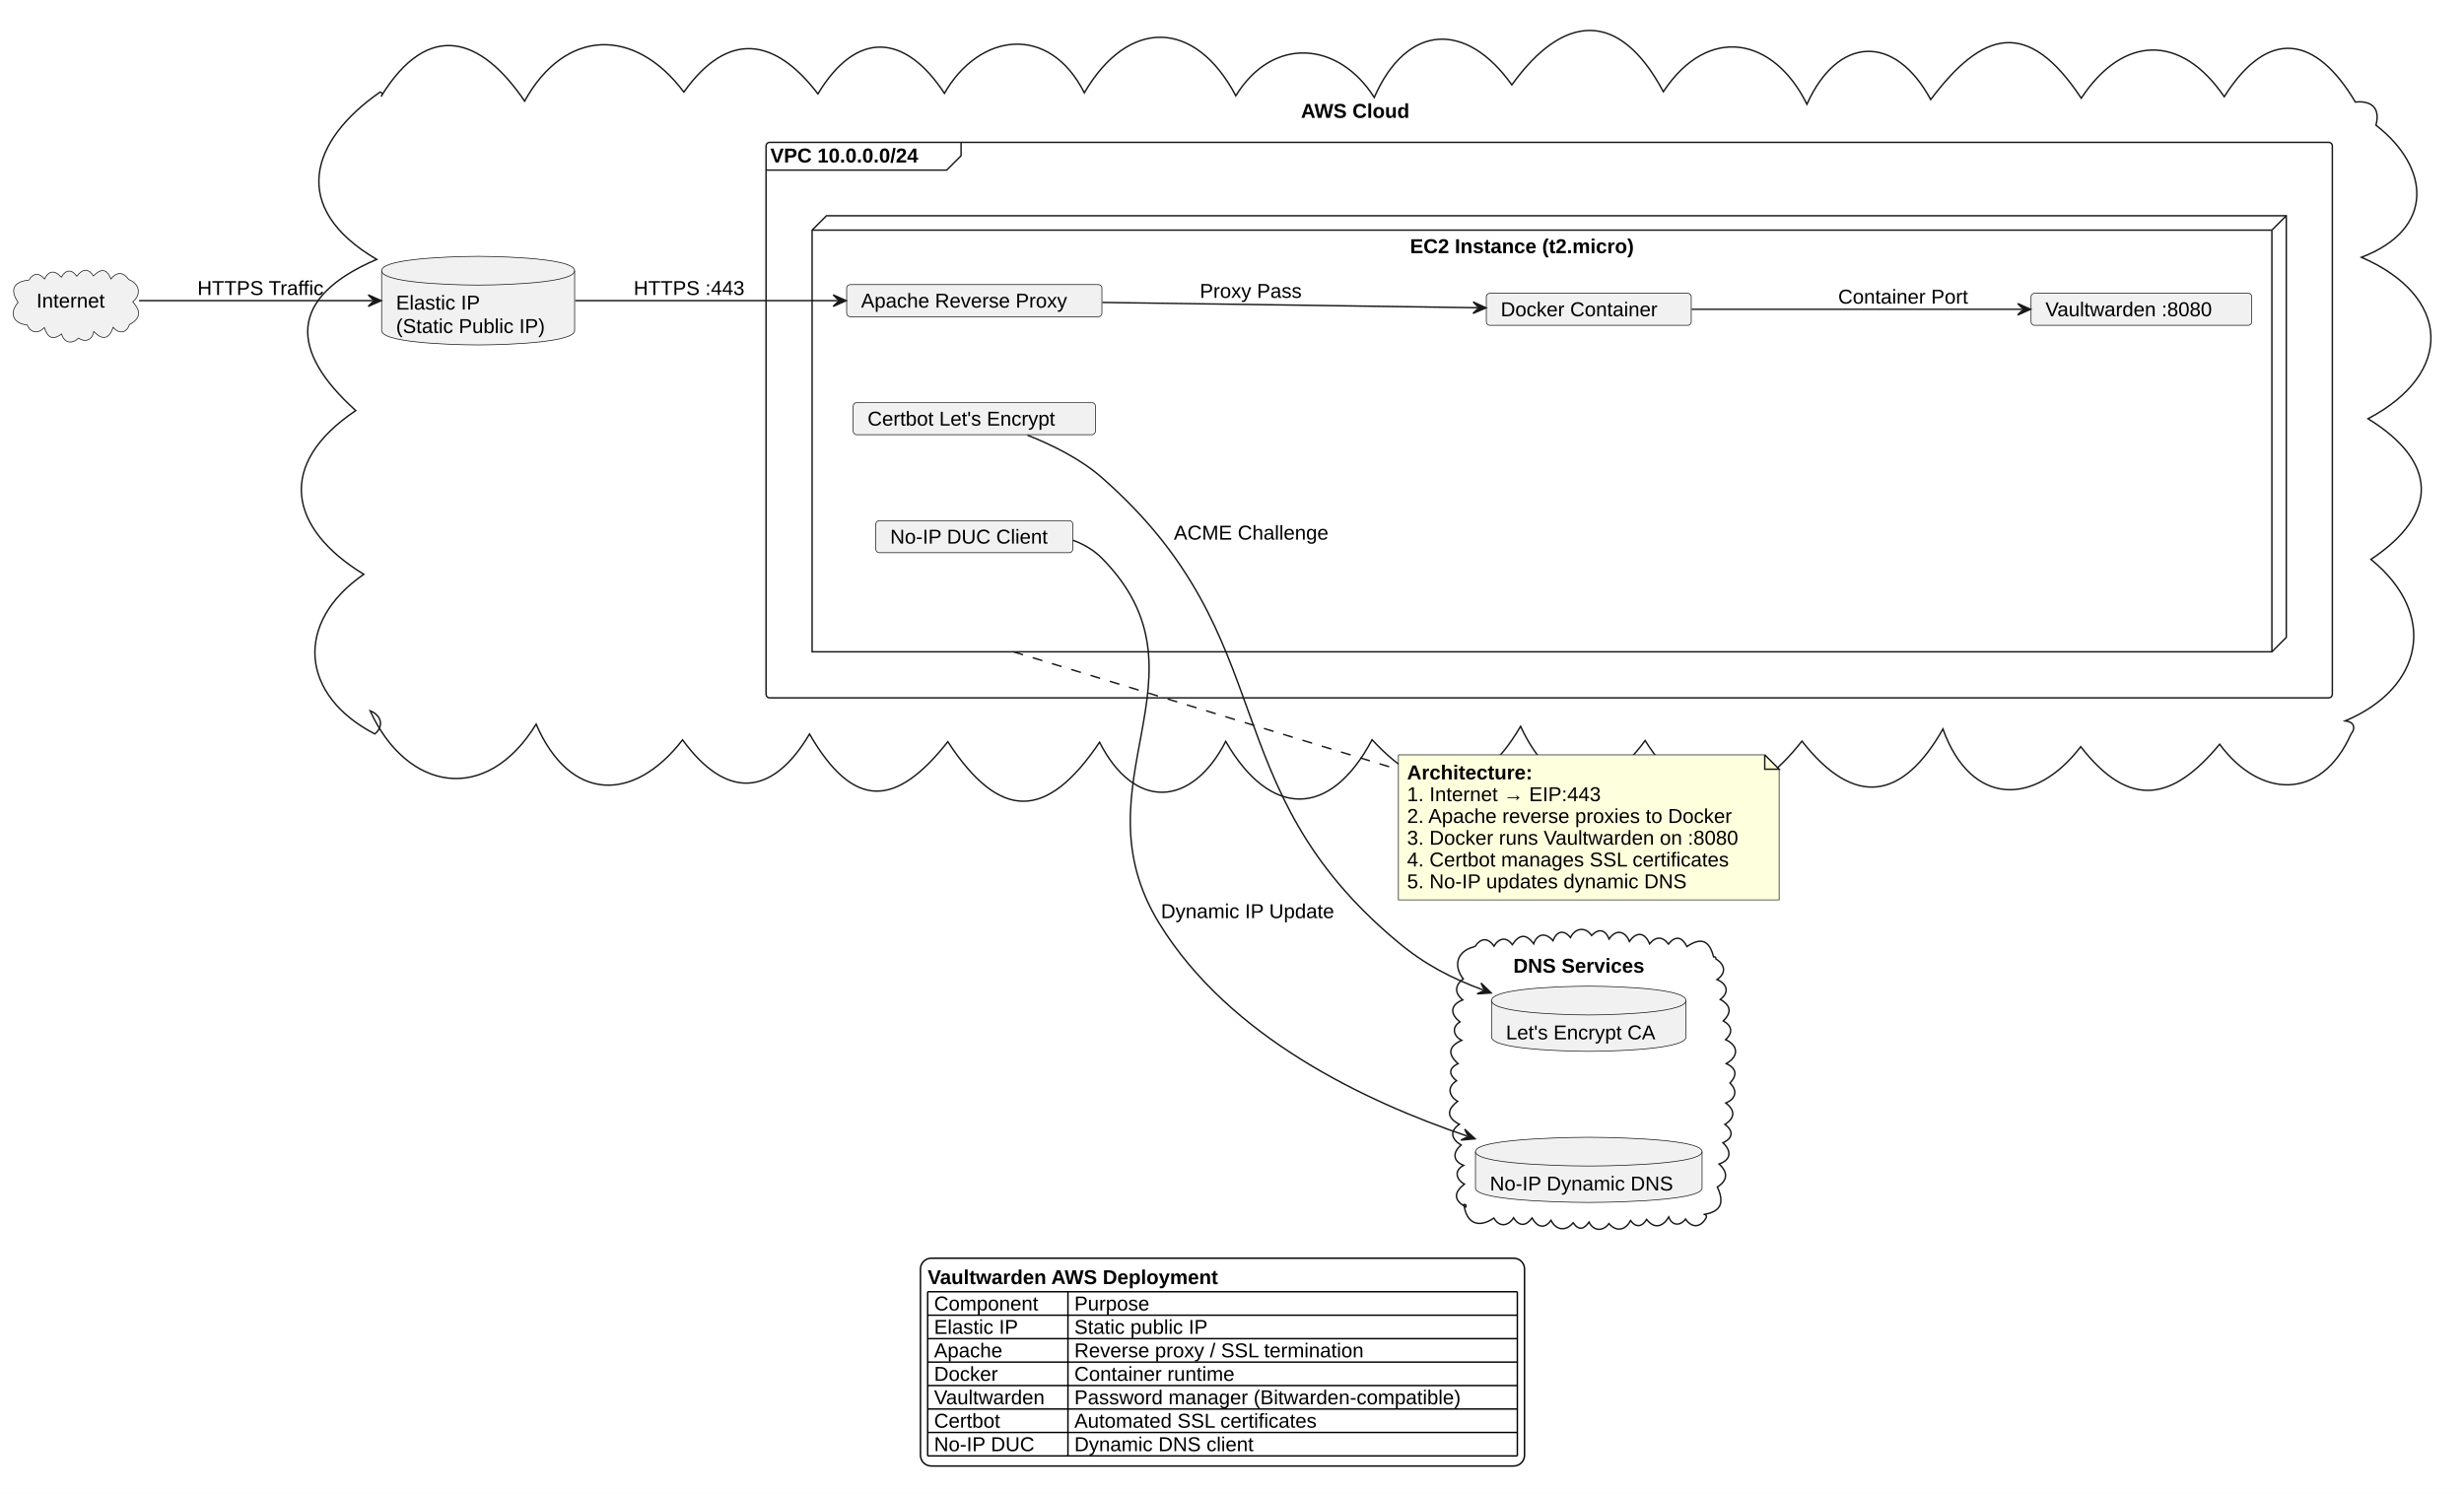
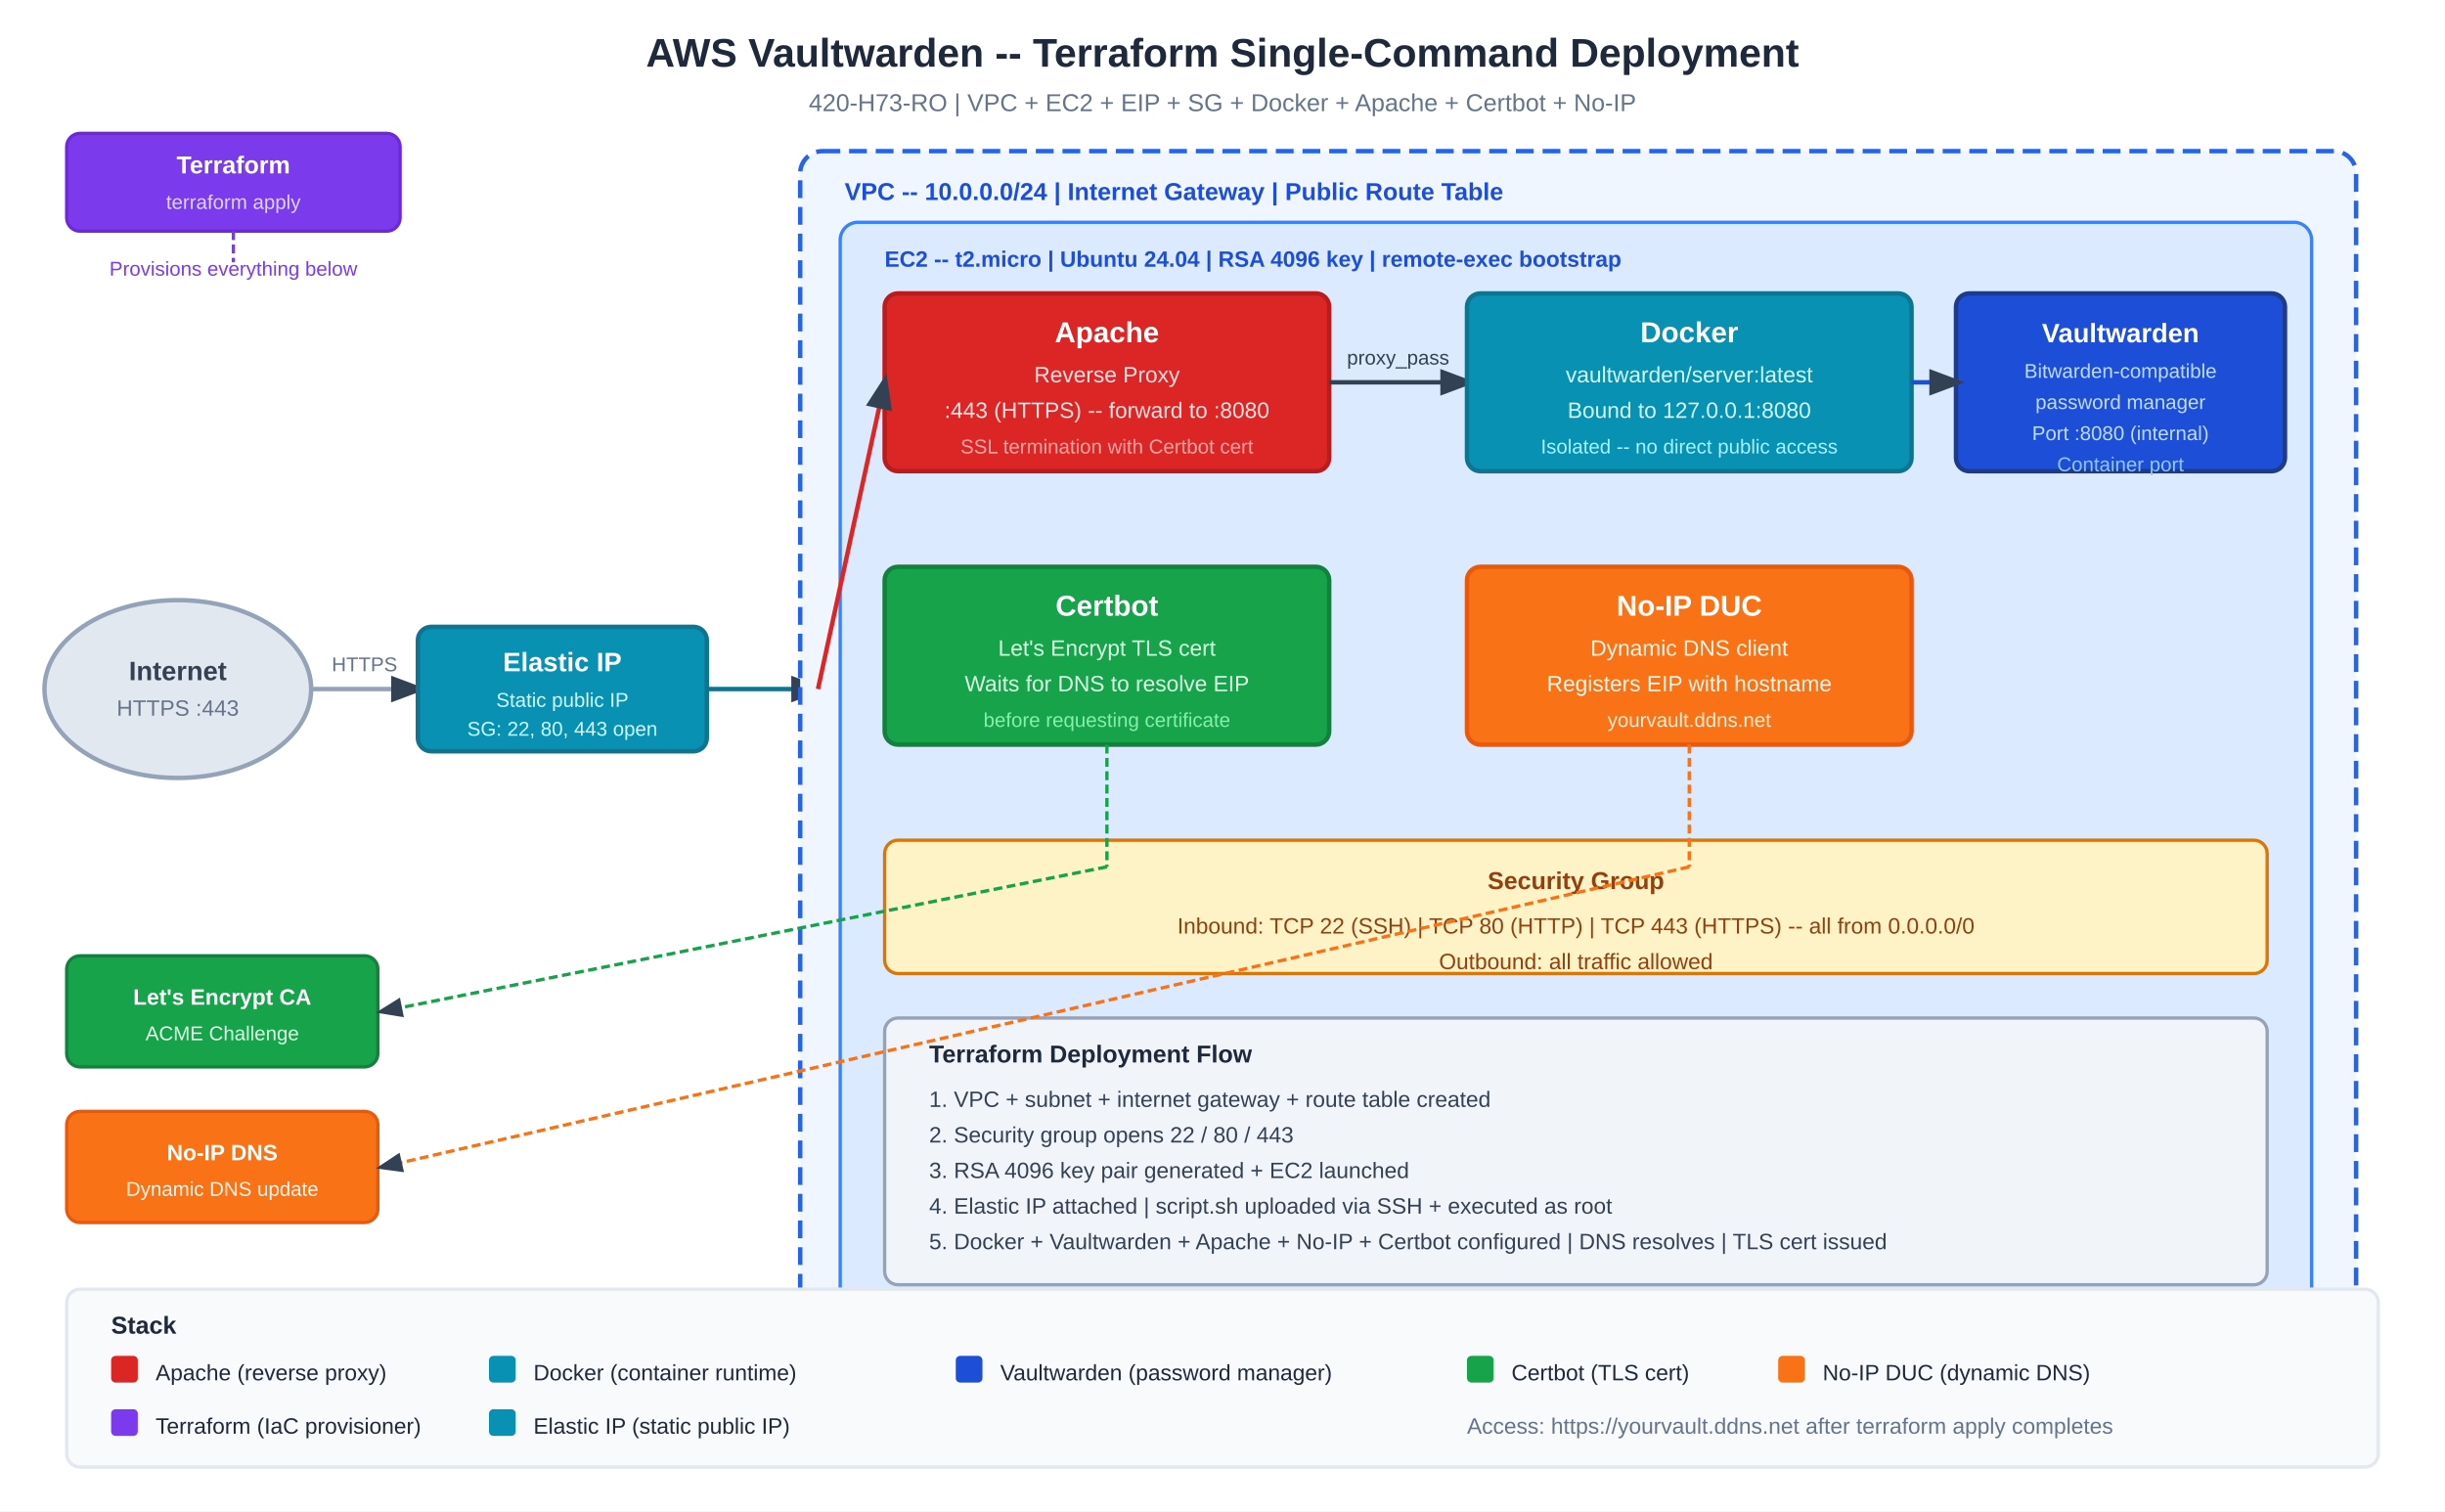
- <svg xmlns="http://www.w3.org/2000/svg" contentStyleType="text/css" data-diagram-type="DESCRIPTION" height="1038px" preserveAspectRatio="none" style="width:1712px;height:1038px;background:#FFFFFF;" version="1.1" viewBox="0 0 1712 1038" width="1712px" zoomAndPan="magnify">
-   <rect x="0.0" y="0.0" width="1712.0" height="1038.0" fill="white" />
-   <defs />
-   <g>
-     <g class="cluster" data-qualified-name="AWS" data-source-line="11" id="ent0003">
-       <path d="M264.767,67.028 C297.901,13.236 334.545,26.052 364.498,70.266 C392.824,19.287 441.363,18.903 475.146,63.98 C505.963,20.837 538.598,26.335 568.299,65.247 C595.201,20.639 628.907,23.294 656.189,64.859 C680.358,22.787 728.886,16.045 753.402,64.487 C783.833,12.425 830.288,12.968 858.649,66.549 C884.364,24.796 930.101,28.66 954.831,67.721 C977.577,15.962 1018.929,14.637 1050.444,58.999 C1086.001,9.508 1124.949,6 1155.699,63.719 C1186.886,16.648 1232.453,25.785 1255.467,72.421 C1276.878,24.827 1316.552,23.182 1341.472,69.198 C1377.603,21.095 1408.995,12.297 1446.07,68.248 C1475.113,24.22 1515.454,23.336 1545.419,67.205 C1576.316,18.421 1609.471,25.368 1636.526,70.916 C1647.859,69.742 1654.015,75.246 1650.818,86.99 C1688.602,116.275 1692.037,159.268 1640.758,178.793 C1702.779,205.626 1705.802,259.123 1645.342,290.961 C1693.6,320.795 1695.053,356.912 1647.336,388.704 C1694.677,427.284 1683.188,478.365 1629.526,500.916 C1635.447,501.635 1637.113,505.587 1633.402,510.288 C1612.367,557.384 1569.599,554.357 1542.222,517.148 C1509.672,556.394 1479.718,562.645 1445.705,518.848 C1413.967,560.487 1369.424,560.694 1349.964,506.573 C1321.888,556.084 1288.333,561.418 1252.01,514.993 C1216.529,559.961 1178.157,570.371 1143.036,514.603 C1111.249,558.322 1078.026,551.116 1056.522,504.73 C1026.305,556.293 991.951,555.698 953.334,514.026 C924.036,569.316 882.17,568.289 851.641,515.18 C828.085,560.988 788.164,563.439 763.987,515.762 C727.328,570.161 694.829,570.832 658.546,515.401 C622.425,561.212 593.095,562.933 562.452,510.068 C536.217,554.288 504.409,555.434 474.249,514.115 C440.298,558.056 395.935,557.46 372.511,503.208 C337.931,559.624 282.688,549.822 257.156,493.916 C264.599,496.77 267.199,504.249 260.455,510.011 C208.755,483.346 204.026,432.712 252.757,399.078 C200.498,367.16 191.673,322.53 247.17,285.319 C201.126,243.765 199.772,206.829 261.74,180.254 C200.494,144.278 215.686,97.613 264.156,63.916 C265.851,64.71 266.159,65.629 264.767,67.028" fill="none" style="stroke:#181818;stroke-width:1;" />
-       <text fill="#000000" font-family="Arial" font-size="14" font-weight="bold" lengthAdjust="spacing" textLength="85.914" x="903.884" y="81.911">AWS Cloud</text>
-     </g>
-     <g class="cluster" data-qualified-name="AWS.VPC" data-source-line="14" id="ent0005">
-       <rect fill="none" height="386" rx="2.5" ry="2.5" style="stroke:#181818;stroke-width:1;" width="1088.27" x="532.256" y="98.916" />
-       <path d="M667.757,98.916 L667.757,108.213 L657.757,118.213 L532.256,118.213" fill="none" style="stroke:#181818;stroke-width:1;" />
-       <text fill="#000000" font-family="Arial" font-size="14" font-weight="bold" lengthAdjust="spacing" textLength="125.501" x="535.256" y="112.911">VPC 10.0.0.0/24</text>
-     </g>
-     <g class="cluster" data-qualified-name="AWS.VPC.EC2" data-source-line="15" id="ent0006">
-       <polygon fill="none" points="564.256,159.916,574.256,149.916,1588.526,149.916,1588.526,442.916,1578.526,452.916,564.256,452.916,564.256,159.916" style="stroke:#181818;stroke-width:1;" />
-       <line style="stroke:#181818;stroke-width:1;" x1="1578.526" x2="1588.526" y1="159.916" y2="149.916" />
-       <line style="stroke:#181818;stroke-width:1;" x1="564.256" x2="1578.526" y1="159.916" y2="159.916" />
-       <line style="stroke:#181818;stroke-width:1;" x1="1578.526" x2="1578.526" y1="159.916" y2="452.916" />
-       <text fill="#000000" font-family="Arial" font-size="14" font-weight="bold" lengthAdjust="spacing" textLength="185.493" x="979.645" y="175.911">EC2 Instance (t2.micro)</text>
-     </g>
-     <g class="cluster" data-qualified-name="DNS" data-source-line="30" id="ent0015">
-       <path d="M1024.695,657.944 C1028.602,651.911 1033.635,651.097 1038.014,657.436 C1041.304,651.939 1046.563,650.561 1050.748,656.433 C1055.552,649.309 1060.179,648.458 1065.581,655.822 C1068.238,648.429 1074.233,647.973 1078.995,653.663 C1081.585,647.149 1086.358,645.589 1091.158,651.5 C1094.273,644.958 1101.422,643.598 1105.826,650.044 C1110.891,644.921 1115.298,645.972 1118.037,652.486 C1122.631,645.491 1129.308,646.824 1132.1,654.244 C1137.03,647.127 1142.925,647.822 1146.137,655.837 C1150.425,650.613 1155.146,650.543 1159.283,656.022 C1164.308,649.667 1168.83,651.246 1172.11,657.762 C1182.031,650.94 1187.706,653.602 1190.616,664.916 C1191.768,664.688 1192.275,665.187 1192.217,666.329 C1198.541,670.295 1199.719,676.056 1192.982,680.716 C1199.855,683.559 1201.957,689.417 1195.257,694.5 C1202.515,698.473 1203.442,703.557 1197.328,709.389 C1203.418,712.793 1204.287,717.561 1198.962,722.398 C1208.159,726.723 1207.987,734.204 1199.442,739.041 C1206.549,742.484 1207.209,746.892 1201.997,752.648 C1207.64,757.949 1205.806,763.76 1199.093,766.463 C1205.708,771.427 1205.565,776.935 1198.47,781.325 C1204.711,785.975 1204.022,790.841 1197.135,794.122 C1203.123,799.749 1202.936,805.896 1194.429,808.862 C1200.655,814.468 1200.576,820.244 1193.218,824.819 C1198.158,835.432 1196.14,842.083 1183.616,843.916 C1185.266,843.696 1185.978,844.816 1185.403,846.279 C1181.694,853.054 1175.562,853.63 1171.102,847.086 C1167.431,852.101 1161.712,851.898 1159.451,845.629 C1155.495,852.419 1149.588,854.387 1144.081,847.354 C1141.061,852.519 1136.67,853.316 1132.908,848.157 C1129.556,854.851 1123.012,856.316 1117.898,850.225 C1113.926,855.833 1107.167,855.594 1104.061,849.226 C1100.463,854.261 1097.089,855.332 1093.019,849.715 C1087.984,855.798 1081.182,855.02 1077.636,847.971 C1072.838,854.712 1067.768,852.271 1064.478,846.397 C1060.235,852.069 1055.721,852.477 1051.601,846.264 C1047.947,852.066 1041.756,853.033 1037.956,846.425 C1027.108,853.828 1018.683,849.914 1017.166,836.916 C1018.428,836.865 1019.012,837.523 1018.448,838.749 C1009.812,834 1010.096,828.541 1017.486,822.824 C1011.814,819.68 1009.999,813.475 1016.922,809.785 C1009.015,806.745 1009.481,800.396 1015.208,795.697 C1008.722,791.8 1006.737,786.293 1013.985,781.234 C1005.081,776.663 1005.119,771.09 1012.808,765.294 C1006.687,761.772 1005.209,755.297 1011.985,751.031 C1006.561,746.66 1006.385,742.37 1013.058,739.084 C1005.52,732.351 1006.506,727.031 1015.597,722.909 C1010.015,720.129 1008.225,713.928 1014.423,710.07 C1007.291,704.712 1007.577,698.189 1016.329,694.815 C1010.528,690.153 1010.688,684.641 1016.691,680.273 C1009.496,670.86 1012.361,660.977 1024.166,657.916 C1024.322,657.677 1024.564,657.706 1024.695,657.944" fill="none" style="stroke:#181818;stroke-width:1;" />
-       <text fill="#000000" font-family="Arial" font-size="14" font-weight="bold" lengthAdjust="spacing" textLength="104.829" x="1051.477" y="675.911">DNS Services</text>
-     </g>
-     <g class="entity" data-qualified-name="AWS.EIP" data-source-line="12" id="ent0004">
-       <path d="M265.156,188.116 C265.156,178.116 332.209,178.116 332.209,178.116 C332.209,178.116 399.262,178.116 399.262,188.116 L399.262,229.709 C399.262,239.709 332.209,239.709 332.209,239.709 C332.209,239.709 265.156,239.709 265.156,229.709 L265.156,188.116" fill="#F1F1F1" style="stroke:#181818;stroke-width:0.5;" />
-       <path d="M265.156,188.116 C265.156,198.116 332.209,198.116 332.209,198.116 C332.209,198.116 399.262,198.116 399.262,188.116" fill="none" style="stroke:#181818;stroke-width:0.5;" />
-       <text fill="#000000" font-family="Arial" font-size="14" lengthAdjust="spacing" textLength="62.706" x="275.156" y="215.111">Elastic IP</text>
-       <text fill="#000000" font-family="Arial" font-size="14" lengthAdjust="spacing" textLength="114.106" x="275.156" y="231.408">(Static Public IP)</text>
-     </g>
-     <g class="entity" data-qualified-name="AWS.VPC.EC2.Apache" data-source-line="16" id="ent0007">
-       <rect fill="#F1F1F1" height="22.297" rx="2.5" ry="2.5" style="stroke:#181818;stroke-width:0.5;" width="177.363" x="588.256" y="197.766" />
-       <text fill="#000000" font-family="Arial" font-size="14" lengthAdjust="spacing" textLength="157.363" x="598.256" y="213.761">Apache Reverse Proxy</text>
-     </g>
-     <g class="entity" data-qualified-name="AWS.VPC.EC2.Docker" data-source-line="17" id="ent0008">
-       <rect fill="#F1F1F1" height="22.297" rx="2.5" ry="2.5" style="stroke:#181818;stroke-width:0.5;" width="142.384" x="1032.696" y="203.766" />
-       <text fill="#000000" font-family="Arial" font-size="14" lengthAdjust="spacing" textLength="122.384" x="1042.696" y="219.761">Docker Container</text>
-     </g>
-     <g class="entity" data-qualified-name="AWS.VPC.EC2.Vault" data-source-line="18" id="ent0009">
-       <rect fill="#F1F1F1" height="22.297" rx="2.5" ry="2.5" style="stroke:#181818;stroke-width:0.5;" width="153.362" x="1411.166" y="203.766" />
-       <text fill="#000000" font-family="Arial" font-size="14" lengthAdjust="spacing" textLength="133.362" x="1421.166" y="219.761">Vaultwarden :8080</text>
-     </g>
-     <g class="entity" data-qualified-name="AWS.VPC.EC2.Certbot" data-source-line="19" id="ent0010">
-       <rect fill="#F1F1F1" height="22.297" rx="2.5" ry="2.5" style="stroke:#181818;stroke-width:0.5;" width="168.353" x="592.766" y="279.766" />
-       <text fill="#000000" font-family="Arial" font-size="14" lengthAdjust="spacing" textLength="148.353" x="602.766" y="295.761">Certbot Let's Encrypt</text>
-     </g>
-     <g class="entity" data-qualified-name="AWS.VPC.EC2.NoIP" data-source-line="20" id="ent0011">
-       <rect fill="#F1F1F1" height="22.297" rx="2.5" ry="2.5" style="stroke:#181818;stroke-width:0.5;" width="136.894" x="608.496" y="361.766" />
-       <text fill="#000000" font-family="Arial" font-size="14" lengthAdjust="spacing" textLength="116.894" x="618.496" y="377.761">No-IP DUC Client</text>
-     </g>
-     <g class="entity" data-qualified-name="DNS.NoIP_DNS" data-source-line="31" id="ent0016">
-       <path d="M1025.166,800.266 C1025.166,790.266 1103.888,790.266 1103.888,790.266 C1103.888,790.266 1182.61,790.266 1182.61,800.266 L1182.61,825.563 C1182.61,835.563 1103.888,835.563 1103.888,835.563 C1103.888,835.563 1025.166,835.563 1025.166,825.563 L1025.166,800.266" fill="#F1F1F1" style="stroke:#181818;stroke-width:0.5;" />
-       <path d="M1025.166,800.266 C1025.166,810.266 1103.888,810.266 1103.888,810.266 C1103.888,810.266 1182.61,810.266 1182.61,800.266" fill="none" style="stroke:#181818;stroke-width:0.5;" />
-       <text fill="#000000" font-family="Arial" font-size="14" lengthAdjust="spacing" textLength="137.443" x="1035.166" y="827.261">No-IP Dynamic DNS</text>
-     </g>
-     <g class="entity" data-qualified-name="DNS.LE_CA" data-source-line="32" id="ent0017">
-       <path d="M1036.326,695.266 C1036.326,685.266 1103.892,685.266 1103.892,685.266 C1103.892,685.266 1171.457,685.266 1171.457,695.266 L1171.457,720.563 C1171.457,730.563 1103.892,730.563 1103.892,730.563 C1103.892,730.563 1036.326,730.563 1036.326,720.563 L1036.326,695.266" fill="#F1F1F1" style="stroke:#181818;stroke-width:0.5;" />
-       <path d="M1036.326,695.266 C1036.326,705.266 1103.892,705.266 1103.892,705.266 C1103.892,705.266 1171.457,705.266 1171.457,695.266" fill="none" style="stroke:#181818;stroke-width:0.5;" />
-       <text fill="#000000" font-family="Arial" font-size="14" lengthAdjust="spacing" textLength="115.131" x="1046.326" y="722.261">Let's Encrypt CA</text>
-     </g>
-     <g class="entity" data-qualified-name="Internet" data-source-line="9" id="ent0002">
-       <path d="M20.088,194.646 C23.184,189.612 27.112,189.347 30.92,193.837 C34.028,187.665 38.372,187.766 42.614,192.637 C45.53,187.314 49.797,186.836 53.377,191.952 C57.126,187.027 60.983,185.927 64.97,191.693 C70.013,186.429 74.245,186.578 77.087,193.824 C81.144,188.657 85.802,188.931 89.489,194.263 C96.827,197.102 98.564,204.458 92.249,209.734 C98.054,216.135 97.899,221.219 89.903,225.577 C87.949,231.738 82.415,232.146 78.666,227.432 C75.727,235.705 71.259,236.747 65.135,230.373 C64.203,236.089 59.51,238.272 54.622,235 C50.024,239.198 44.74,238.658 42.778,232.098 C36.258,236.934 33.033,234.299 30.826,227.621 C26.618,232.077 21.551,231.608 18.879,225.828 C9.221,224.855 6,217.632 12.596,210.147 C6.479,201.164 9.572,195.589 20.088,194.646" fill="#F1F1F1" style="stroke:#181818;stroke-width:0.5;" />
-       <text fill="#000000" font-family="Arial" font-size="14" lengthAdjust="spacing" textLength="55.836" x="25.316" y="213.761">Internet</text>
-     </g>
-     <g class="entity" data-qualified-name="GMN21" data-source-line="40" id="ent0022">
-       <path d="M971.616,524.516 L971.616,625.313 L1236.157,625.313 L1236.157,534.516 L1226.157,524.516 L971.616,524.516" fill="#FEFFDD" style="stroke:#181818;stroke-width:0.5;" />
-       <path d="M1226.157,524.516 L1226.157,534.516 L1236.157,534.516 L1226.157,524.516" fill="#FEFFDD" style="stroke:#181818;stroke-width:1;" />
-       <text fill="#000000" font-family="Arial" font-size="14" font-weight="bold" lengthAdjust="spacing" textLength="96.522" x="977.616" y="541.583">Architecture:</text>
-       <text fill="#000000" font-family="Arial" font-size="14" lengthAdjust="spacing" textLength="136.621" x="977.616" y="556.715">1. Internet → EIP:443</text>
-       <text fill="#000000" font-family="Arial" font-size="14" lengthAdjust="spacing" textLength="237.371" x="977.616" y="571.848">2. Apache reverse proxies to Docker</text>
-       <text fill="#000000" font-family="Arial" font-size="14" lengthAdjust="spacing" textLength="243.541" x="977.616" y="586.981">3. Docker runs Vaultwarden on :8080</text>
-       <text fill="#000000" font-family="Arial" font-size="14" lengthAdjust="spacing" textLength="233.727" x="977.616" y="602.114">4. Certbot manages SSL certificates</text>
-       <text fill="#000000" font-family="Arial" font-size="14" lengthAdjust="spacing" textLength="199.113" x="977.616" y="617.247">5. No-IP updates dynamic DNS</text>
-     </g>
-     <g class="link" data-entity-1="ent0007" data-entity-2="ent0008" data-link-type="dependency" data-source-line="22" id="lnk12">
-       <path d="M765.986,210.156 C844.996,211.276 953.447,212.8 1026.517,213.84" fill="none" id="Apache-to-Docker" style="stroke:#181818;stroke-width:1;" />
-       <polygon fill="#181818" points="1032.516,213.926,1023.574,209.798,1027.517,213.855,1023.46,217.797,1032.516,213.926" style="stroke:#181818;stroke-width:1;" />
-       <text fill="#000000" font-family="Arial" font-size="14" lengthAdjust="spacing" textLength="70.008" x="833.616" y="206.983">Proxy Pass</text>
-     </g>
-     <g class="link" data-entity-1="ent0008" data-entity-2="ent0009" data-link-type="dependency" data-source-line="23" id="lnk13">
-       <path d="M1175.396,214.916 C1242.216,214.916 1336.296,214.916 1404.866,214.916" fill="none" id="Docker-to-Vault" style="stroke:#181818;stroke-width:1;" />
-       <polygon fill="#181818" points="1410.866,214.916,1401.866,210.916,1405.866,214.916,1401.866,218.916,1410.866,214.916" style="stroke:#181818;stroke-width:1;" />
-       <text fill="#000000" font-family="Arial" font-size="14" lengthAdjust="spacing" textLength="93.894" x="1277.166" y="210.983">Container Port</text>
-     </g>
-     <g class="link" data-entity-1="ent0004" data-entity-2="ent0007" data-link-type="dependency" data-source-line="27" id="lnk14">
-       <path d="M399.696,208.916 C453.326,208.916 523.226,208.916 581.896,208.916" fill="none" id="EIP-to-Apache" style="stroke:#181818;stroke-width:1;" />
-       <polygon fill="#181818" points="587.896,208.916,578.896,204.916,582.896,208.916,578.896,212.916,587.896,208.916" style="stroke:#181818;stroke-width:1;" />
-       <text fill="#000000" font-family="Arial" font-size="14" lengthAdjust="spacing" textLength="75.074" x="440.256" y="204.983">HTTPS :443</text>
-     </g>
-     <g class="link" data-entity-1="ent0002" data-entity-2="ent0004" data-link-type="dependency" data-source-line="35" id="lnk18">
-       <path d="M96.606,208.916 C141.386,208.916 206.616,208.916 258.856,208.916" fill="none" id="Internet-to-EIP" style="stroke:#181818;stroke-width:1;" />
-       <polygon fill="#181818" points="264.856,208.916,255.856,204.916,259.856,208.916,255.856,212.916,264.856,208.916" style="stroke:#181818;stroke-width:1;" />
-       <text fill="#000000" font-family="Arial" font-size="14" lengthAdjust="spacing" textLength="87.045" x="137.156" y="204.983">HTTPS Traffic</text>
-     </g>
-     <g class="link" data-entity-1="ent0010" data-entity-2="ent0017" data-link-type="dependency" data-source-line="36" id="lnk19">
-       <path d="M713.916,302.416 C730.926,309.106 750.716,318.836 765.616,331.916 C893.606,444.216 840.676,546.086 971.616,654.916 C990.236,670.386 1008.338,679.726 1030.478,687.906" fill="none" id="Certbot-to-LE_CA" style="stroke:#181818;stroke-width:1;" />
-       <polygon fill="#181818" points="1036.106,689.986,1029.05,683.115,1031.416,688.253,1026.278,690.619,1036.106,689.986" style="stroke:#181818;stroke-width:1;" />
-       <text fill="#000000" font-family="Arial" font-size="14" lengthAdjust="spacing" textLength="106.526" x="815.616" y="374.983">ACME Challenge</text>
-     </g>
-     <g class="link" data-entity-1="ent0011" data-entity-2="ent0016" data-link-type="dependency" data-source-line="37" id="lnk20">
-       <path d="M745.496,375.426 C753.016,378.186 759.976,382.196 765.616,387.916 C845.896,469.256 745.646,544.636 805.616,641.916 C854.446,721.106 948.736,765.392 1019.226,789.392" fill="none" id="NoIP-to-NoIP_DNS" style="stroke:#181818;stroke-width:1;" />
-       <polygon fill="#181818" points="1024.906,791.326,1017.676,784.638,1020.173,789.714,1015.097,792.212,1024.906,791.326" style="stroke:#181818;stroke-width:1;" />
-       <text fill="#000000" font-family="Arial" font-size="14" lengthAdjust="spacing" textLength="124.351" x="806.616" y="637.983">Dynamic IP Update</text>
-     </g>
-     <g class="link" data-entity-1="ent0006" data-entity-2="ent0022" data-link-type="association" data-source-line="40" id="lnk23">
-       <path d="M704.139,452.93 C704.404,453.011 704.671,453.093 704.939,453.175 C706.013,453.504 707.115,453.841 708.244,454.186 C726.305,459.712 751.286,467.354 779.991,476.136 C837.401,493.698 909.706,515.816 971.336,534.666" fill="none" id="EC2-GMN21" style="stroke:#181818;stroke-width:1;stroke-dasharray:7,7;" />
-     </g>
-     <g class="legend" data-source-line="48">
-       <rect fill="none" height="144.375" rx="7.5" ry="7.5" style="stroke:#000000;stroke-width:1;" width="419.712" x="639.545" y="874.316" />
-       <text fill="#000000" font-family="Arial" font-size="14" font-weight="bold" lengthAdjust="spacing" textLength="242.04" x="644.545" y="892.311">Vaultwarden AWS Deployment</text>
-       <text fill="#000000" font-family="Arial" font-size="14" lengthAdjust="spacing" textLength="81.279" x="648.995" y="910.608">Component</text>
-       <text fill="#000000" font-family="Arial" font-size="14" lengthAdjust="spacing" textLength="56.431" x="746.462" y="910.608">Purpose</text>
-       <text fill="#000000" font-family="Arial" font-size="14" lengthAdjust="spacing" textLength="62.706" x="648.995" y="926.905">Elastic IP</text>
-       <text fill="#000000" font-family="Arial" font-size="14" lengthAdjust="spacing" textLength="103.626" x="746.462" y="926.905">Static public IP</text>
-       <text fill="#000000" font-family="Arial" font-size="14" lengthAdjust="spacing" textLength="52.227" x="648.995" y="943.202">Apache</text>
-       <text fill="#000000" font-family="Arial" font-size="14" lengthAdjust="spacing" textLength="226.427" x="746.462" y="943.202">Reverse proxy / SSL termination</text>
-       <text fill="#000000" font-family="Arial" font-size="14" lengthAdjust="spacing" textLength="49.52" x="648.995" y="959.498">Docker</text>
-       <text fill="#000000" font-family="Arial" font-size="14" lengthAdjust="spacing" textLength="127.996" x="746.462" y="959.498">Container runtime</text>
-       <text fill="#000000" font-family="Arial" font-size="14" lengthAdjust="spacing" textLength="88.566" x="648.995" y="975.795">Vaultwarden</text>
-       <text fill="#000000" font-family="Arial" font-size="14" lengthAdjust="spacing" textLength="303.345" x="746.462" y="975.795">Password manager (Bitwarden-compatible)</text>
-       <text fill="#000000" font-family="Arial" font-size="14" lengthAdjust="spacing" textLength="52.575" x="648.995" y="992.092">Certbot</text>
-       <text fill="#000000" font-family="Arial" font-size="14" lengthAdjust="spacing" textLength="190.121" x="746.462" y="992.092">Automated SSL certificates</text>
-       <text fill="#000000" font-family="Arial" font-size="14" lengthAdjust="spacing" textLength="71.914" x="648.995" y="1008.389">No-IP DUC</text>
-       <text fill="#000000" font-family="Arial" font-size="14" lengthAdjust="spacing" textLength="139.234" x="746.462" y="1008.389">Dynamic DNS client</text>
-       <line style="stroke:#000000;stroke-width:1;" x1="644.545" x2="1054.257" y1="897.613" y2="897.613" />
-       <line style="stroke:#000000;stroke-width:1;" x1="644.545" x2="1054.257" y1="913.91" y2="913.91" />
-       <line style="stroke:#000000;stroke-width:1;" x1="644.545" x2="1054.257" y1="930.206" y2="930.206" />
-       <line style="stroke:#000000;stroke-width:1;" x1="644.545" x2="1054.257" y1="946.503" y2="946.503" />
-       <line style="stroke:#000000;stroke-width:1;" x1="644.545" x2="1054.257" y1="962.8" y2="962.8" />
-       <line style="stroke:#000000;stroke-width:1;" x1="644.545" x2="1054.257" y1="979.097" y2="979.097" />
-       <line style="stroke:#000000;stroke-width:1;" x1="644.545" x2="1054.257" y1="995.394" y2="995.394" />
-       <line style="stroke:#000000;stroke-width:1;" x1="644.545" x2="1054.257" y1="1011.691" y2="1011.691" />
-       <line style="stroke:#000000;stroke-width:1;" x1="644.545" x2="644.545" y1="897.613" y2="1011.691" />
-       <line style="stroke:#000000;stroke-width:1;" x1="742.012" x2="742.012" y1="897.613" y2="1011.691" />
-       <line style="stroke:#000000;stroke-width:1;" x1="1054.257" x2="1054.257" y1="897.613" y2="1011.691" />
-     </g>
-   </g>
+ <svg xmlns="http://www.w3.org/2000/svg" width="1100" height="680" font-family="Arial, sans-serif">
+   <rect width="1100" height="680" fill="#ffffff" />
+   <text x="550" y="30" text-anchor="middle" font-size="18" font-weight="bold" fill="#1e293b">AWS Vaultwarden -- Terraform Single-Command Deployment</text>
+   <text x="550" y="50" text-anchor="middle" font-size="11" fill="#64748b">420-H73-RO  |  VPC + EC2 + EIP + SG + Docker + Apache + Certbot + No-IP</text>
+   <ellipse cx="80" cy="310" rx="60" ry="40" fill="#e2e8f0" stroke="#94a3b8" stroke-width="2" />
+   <text x="80" y="306" text-anchor="middle" font-size="12" font-weight="bold" fill="#334155">Internet</text>
+   <text x="80" y="322" text-anchor="middle" font-size="10" fill="#64748b">HTTPS :443</text>
+   <line x1="140" y1="310" x2="188" y2="310" stroke="#94a3b8" stroke-width="2" marker-end="url(#arr)" />
+   <text x="164" y="302" text-anchor="middle" font-size="9" fill="#64748b">HTTPS</text>
+   <rect x="30" y="60" width="150" height="44" rx="6" fill="#7c3aed" stroke="#6d28d9" stroke-width="1.5" />
+   <text x="105" y="78" text-anchor="middle" font-size="11" font-weight="bold" fill="#ffffff">Terraform</text>
+   <text x="105" y="94" text-anchor="middle" font-size="9" fill="#ddd6fe">terraform apply</text>
+   <text x="105" y="124" text-anchor="middle" font-size="9" fill="#7c3aed">Provisions everything below</text>
+   <line x1="105" y1="104" x2="105" y2="118" stroke="#7c3aed" stroke-width="1.5" stroke-dasharray="4,2" />
+   <rect x="188" y="282" width="130" height="56" rx="6" fill="#0891b2" stroke="#0e7490" stroke-width="2" />
+   <text x="253" y="302" text-anchor="middle" font-size="12" font-weight="bold" fill="#ffffff">Elastic IP</text>
+   <text x="253" y="318" text-anchor="middle" font-size="9" fill="#cffafe">Static public IP</text>
+   <text x="253" y="331" text-anchor="middle" font-size="9" fill="#cffafe">SG: 22, 80, 443 open</text>
+   <line x1="318" y1="310" x2="368" y2="310" stroke="#0e7490" stroke-width="2" marker-end="url(#arr)" />
+   <rect x="360" y="68" width="700" height="540" rx="10" fill="#eff6ff" stroke="#2563eb" stroke-width="2" stroke-dasharray="8,4" />
+   <text x="380" y="90" font-size="11" font-weight="bold" fill="#1d4ed8">VPC -- 10.0.0.0/24  |  Internet Gateway  |  Public Route Table</text>
+   <rect x="378" y="100" width="662" height="490" rx="8" fill="#dbeafe" stroke="#3b82f6" stroke-width="1.5" />
+   <text x="398" y="120" font-size="10" font-weight="bold" fill="#1d4ed8">EC2 -- t2.micro  |  Ubuntu 24.04  |  RSA 4096 key  |  remote-exec bootstrap</text>
+   <rect x="398" y="132" width="200" height="80" rx="6" fill="#dc2626" stroke="#b91c1c" stroke-width="2" />
+   <text x="498" y="154" text-anchor="middle" font-size="13" font-weight="bold" fill="#ffffff">Apache</text>
+   <text x="498" y="172" text-anchor="middle" font-size="10" fill="#fee2e2">Reverse Proxy</text>
+   <text x="498" y="188" text-anchor="middle" font-size="10" fill="#fee2e2">:443 (HTTPS) -- forward to :8080</text>
+   <text x="498" y="204" text-anchor="middle" font-size="9" fill="#fca5a5">SSL termination with Certbot cert</text>
+   <line x1="598" y1="172" x2="660" y2="172" stroke="#334155" stroke-width="2" marker-end="url(#arr)" />
+   <text x="629" y="164" text-anchor="middle" font-size="9" fill="#334155">proxy_pass</text>
+   <rect x="660" y="132" width="200" height="80" rx="6" fill="#0891b2" stroke="#0e7490" stroke-width="2" />
+   <text x="760" y="154" text-anchor="middle" font-size="13" font-weight="bold" fill="#ffffff">Docker</text>
+   <text x="760" y="172" text-anchor="middle" font-size="10" fill="#cffafe">vaultwarden/server:latest</text>
+   <text x="760" y="188" text-anchor="middle" font-size="10" fill="#cffafe">Bound to 127.0.0.1:8080</text>
+   <text x="760" y="204" text-anchor="middle" font-size="9" fill="#a5f3fc">Isolated -- no direct public access</text>
+   <rect x="880" y="132" width="148" height="80" rx="6" fill="#1d4ed8" stroke="#1e3a8a" stroke-width="2" />
+   <text x="954" y="154" text-anchor="middle" font-size="12" font-weight="bold" fill="#ffffff">Vaultwarden</text>
+   <text x="954" y="170" text-anchor="middle" font-size="9" fill="#bfdbfe">Bitwarden-compatible</text>
+   <text x="954" y="184" text-anchor="middle" font-size="9" fill="#bfdbfe">password manager</text>
+   <text x="954" y="198" text-anchor="middle" font-size="9" fill="#bfdbfe">Port :8080 (internal)</text>
+   <text x="954" y="212" text-anchor="middle" font-size="9" fill="#93c5fd">Container port</text>
+   <line x1="860" y1="172" x2="880" y2="172" stroke="#1d4ed8" stroke-width="2" marker-end="url(#arr)" />
+   <rect x="398" y="255" width="200" height="80" rx="6" fill="#16a34a" stroke="#15803d" stroke-width="2" />
+   <text x="498" y="277" text-anchor="middle" font-size="13" font-weight="bold" fill="#ffffff">Certbot</text>
+   <text x="498" y="295" text-anchor="middle" font-size="10" fill="#dcfce7">Let's Encrypt TLS cert</text>
+   <text x="498" y="311" text-anchor="middle" font-size="10" fill="#dcfce7">Waits for DNS to resolve EIP</text>
+   <text x="498" y="327" text-anchor="middle" font-size="9" fill="#86efac">before requesting certificate</text>
+   <rect x="660" y="255" width="200" height="80" rx="6" fill="#f97316" stroke="#ea580c" stroke-width="2" />
+   <text x="760" y="277" text-anchor="middle" font-size="13" font-weight="bold" fill="#ffffff">No-IP DUC</text>
+   <text x="760" y="295" text-anchor="middle" font-size="10" fill="#fff7ed">Dynamic DNS client</text>
+   <text x="760" y="311" text-anchor="middle" font-size="10" fill="#fff7ed">Registers EIP with hostname</text>
+   <text x="760" y="327" text-anchor="middle" font-size="9" fill="#ffedd5">yourvault.ddns.net</text>
+   <rect x="398" y="378" width="622" height="60" rx="6" fill="#fef3c7" stroke="#d97706" stroke-width="1.5" />
+   <text x="709" y="400" text-anchor="middle" font-size="11" font-weight="bold" fill="#92400e">Security Group</text>
+   <text x="709" y="420" text-anchor="middle" font-size="10" fill="#92400e">Inbound: TCP 22 (SSH)  |  TCP 80 (HTTP)  |  TCP 443 (HTTPS)  -- all from 0.0.0.0/0</text>
+   <text x="709" y="436" text-anchor="middle" font-size="10" fill="#92400e">Outbound: all traffic allowed</text>
+   <rect x="398" y="458" width="622" height="120" rx="6" fill="#f1f5f9" stroke="#94a3b8" stroke-width="1.5" />
+   <text x="418" y="478" font-size="11" font-weight="bold" fill="#1e293b">Terraform Deployment Flow</text>
+   <text x="418" y="498" font-size="10" fill="#334155">1. VPC + subnet + internet gateway + route table created</text>
+   <text x="418" y="514" font-size="10" fill="#334155">2. Security group opens 22 / 80 / 443</text>
+   <text x="418" y="530" font-size="10" fill="#334155">3. RSA 4096 key pair generated + EC2 launched</text>
+   <text x="418" y="546" font-size="10" fill="#334155">4. Elastic IP attached  |  script.sh uploaded via SSH + executed as root</text>
+   <text x="418" y="562" font-size="10" fill="#334155">5. Docker + Vaultwarden + Apache + No-IP + Certbot configured  |  DNS resolves  |  TLS cert issued</text>
+   <rect x="30" y="430" width="140" height="50" rx="6" fill="#16a34a" stroke="#15803d" stroke-width="1.5" />
+   <text x="100" y="452" text-anchor="middle" font-size="10" font-weight="bold" fill="#ffffff">Let's Encrypt CA</text>
+   <text x="100" y="468" text-anchor="middle" font-size="9" fill="#dcfce7">ACME Challenge</text>
+   <rect x="30" y="500" width="140" height="50" rx="6" fill="#f97316" stroke="#ea580c" stroke-width="1.5" />
+   <text x="100" y="522" text-anchor="middle" font-size="10" font-weight="bold" fill="#ffffff">No-IP DNS</text>
+   <text x="100" y="538" text-anchor="middle" font-size="9" fill="#fff7ed">Dynamic DNS update</text>
+   <line x1="498" y1="335" x2="498" y2="390" stroke="#16a34a" stroke-width="1.5" stroke-dasharray="4,2" />
+   <line x1="498" y1="390" x2="172" y2="455" stroke="#16a34a" stroke-width="1.5" stroke-dasharray="4,2" marker-end="url(#arr)" />
+   <line x1="760" y1="335" x2="760" y2="390" stroke="#f97316" stroke-width="1.5" stroke-dasharray="4,2" />
+   <line x1="760" y1="390" x2="172" y2="525" stroke="#f97316" stroke-width="1.5" stroke-dasharray="4,2" marker-end="url(#arr)" />
+   <line x1="368" y1="310" x2="398" y2="172" stroke="#dc2626" stroke-width="2" marker-end="url(#arr)" />
+   <defs>
+     <marker id="arr" markerWidth="8" markerHeight="8" refX="6" refY="3" orient="auto">
+       <path d="M0,0 L0,6 L8,3 z" fill="#334155" />
+     </marker>
+   </defs>
+   <rect x="30" y="580" width="1040" height="80" rx="6" fill="#f8fafc" stroke="#e2e8f0" stroke-width="1.5" />
+   <text x="50" y="600" font-size="11" font-weight="bold" fill="#1e293b">Stack</text>
+   <rect x="50" y="610" width="12" height="12" rx="2" fill="#dc2626" />
+   <text x="70" y="621" font-size="10" fill="#1e293b">Apache (reverse proxy)</text>
+   <rect x="220" y="610" width="12" height="12" rx="2" fill="#0891b2" />
+   <text x="240" y="621" font-size="10" fill="#1e293b">Docker (container runtime)</text>
+   <rect x="430" y="610" width="12" height="12" rx="2" fill="#1d4ed8" />
+   <text x="450" y="621" font-size="10" fill="#1e293b">Vaultwarden (password manager)</text>
+   <rect x="660" y="610" width="12" height="12" rx="2" fill="#16a34a" />
+   <text x="680" y="621" font-size="10" fill="#1e293b">Certbot (TLS cert)</text>
+   <rect x="800" y="610" width="12" height="12" rx="2" fill="#f97316" />
+   <text x="820" y="621" font-size="10" fill="#1e293b">No-IP DUC (dynamic DNS)</text>
+   <rect x="50" y="634" width="12" height="12" rx="2" fill="#7c3aed" />
+   <text x="70" y="645" font-size="10" fill="#1e293b">Terraform (IaC provisioner)</text>
+   <rect x="220" y="634" width="12" height="12" rx="2" fill="#0891b2" />
+   <text x="240" y="645" font-size="10" fill="#1e293b">Elastic IP (static public IP)</text>
+   <text x="660" y="645" font-size="10" fill="#64748b">Access: https://yourvault.ddns.net  after terraform apply completes</text>
</svg>
